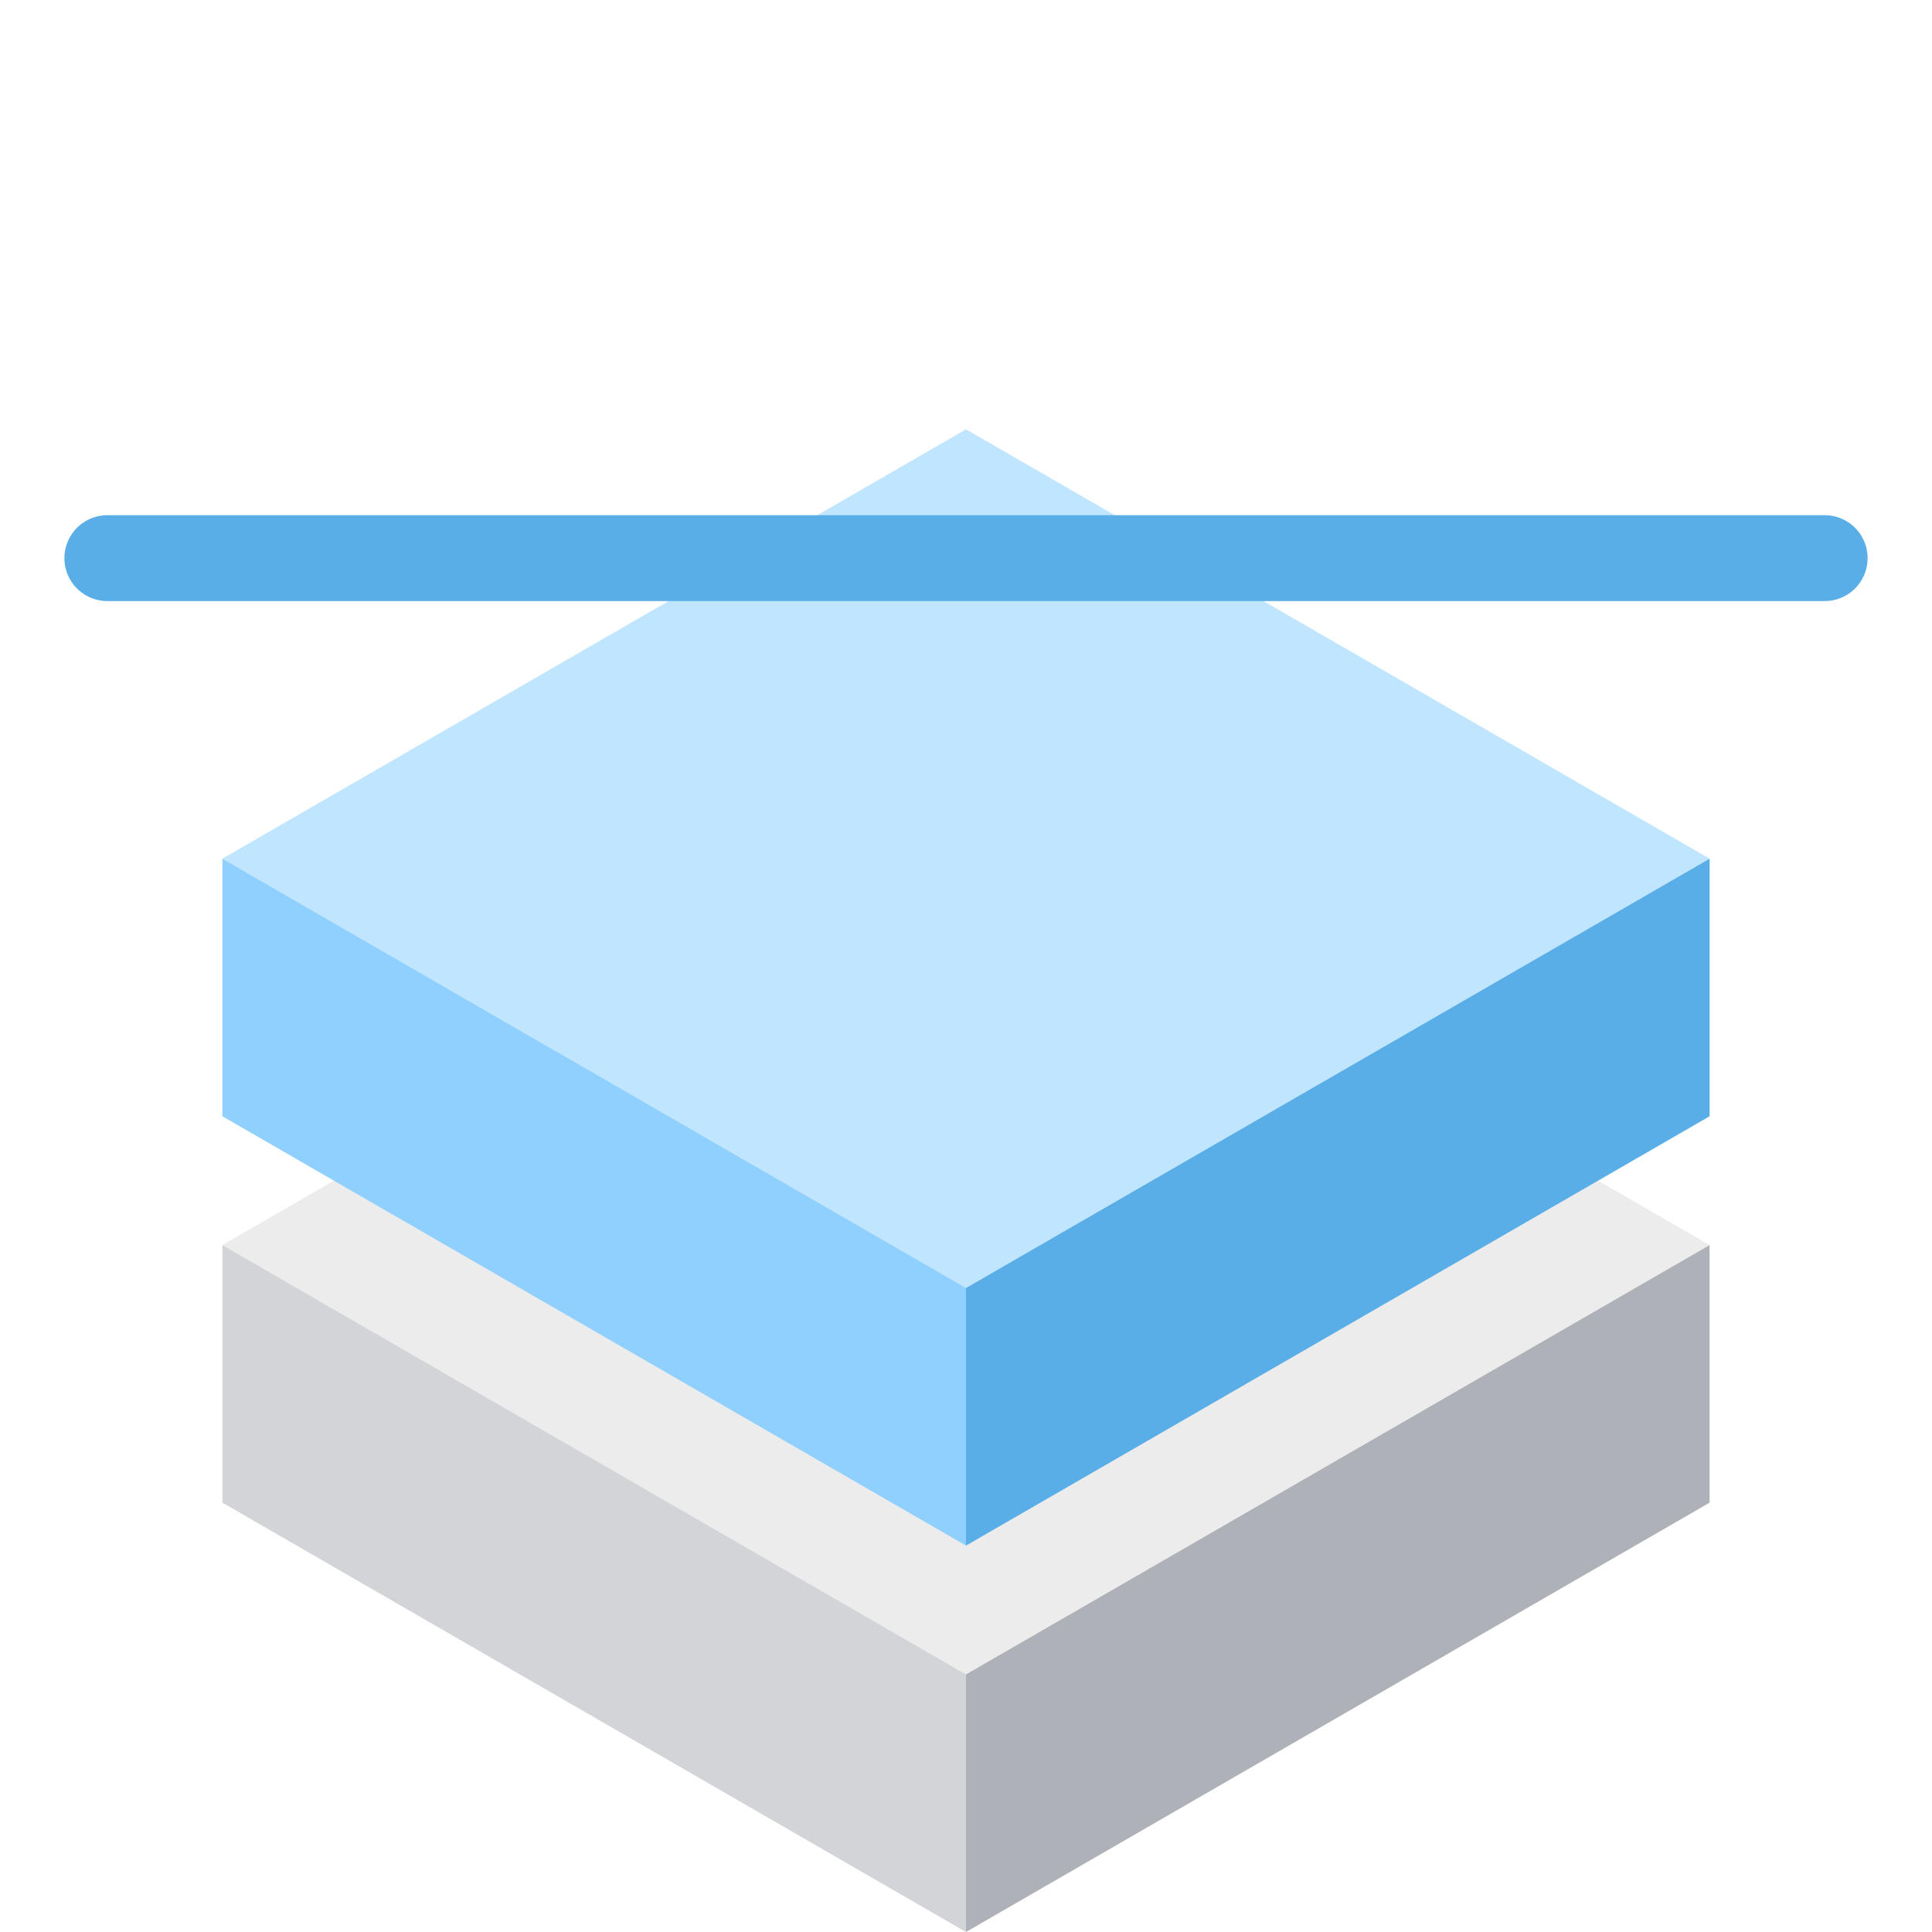
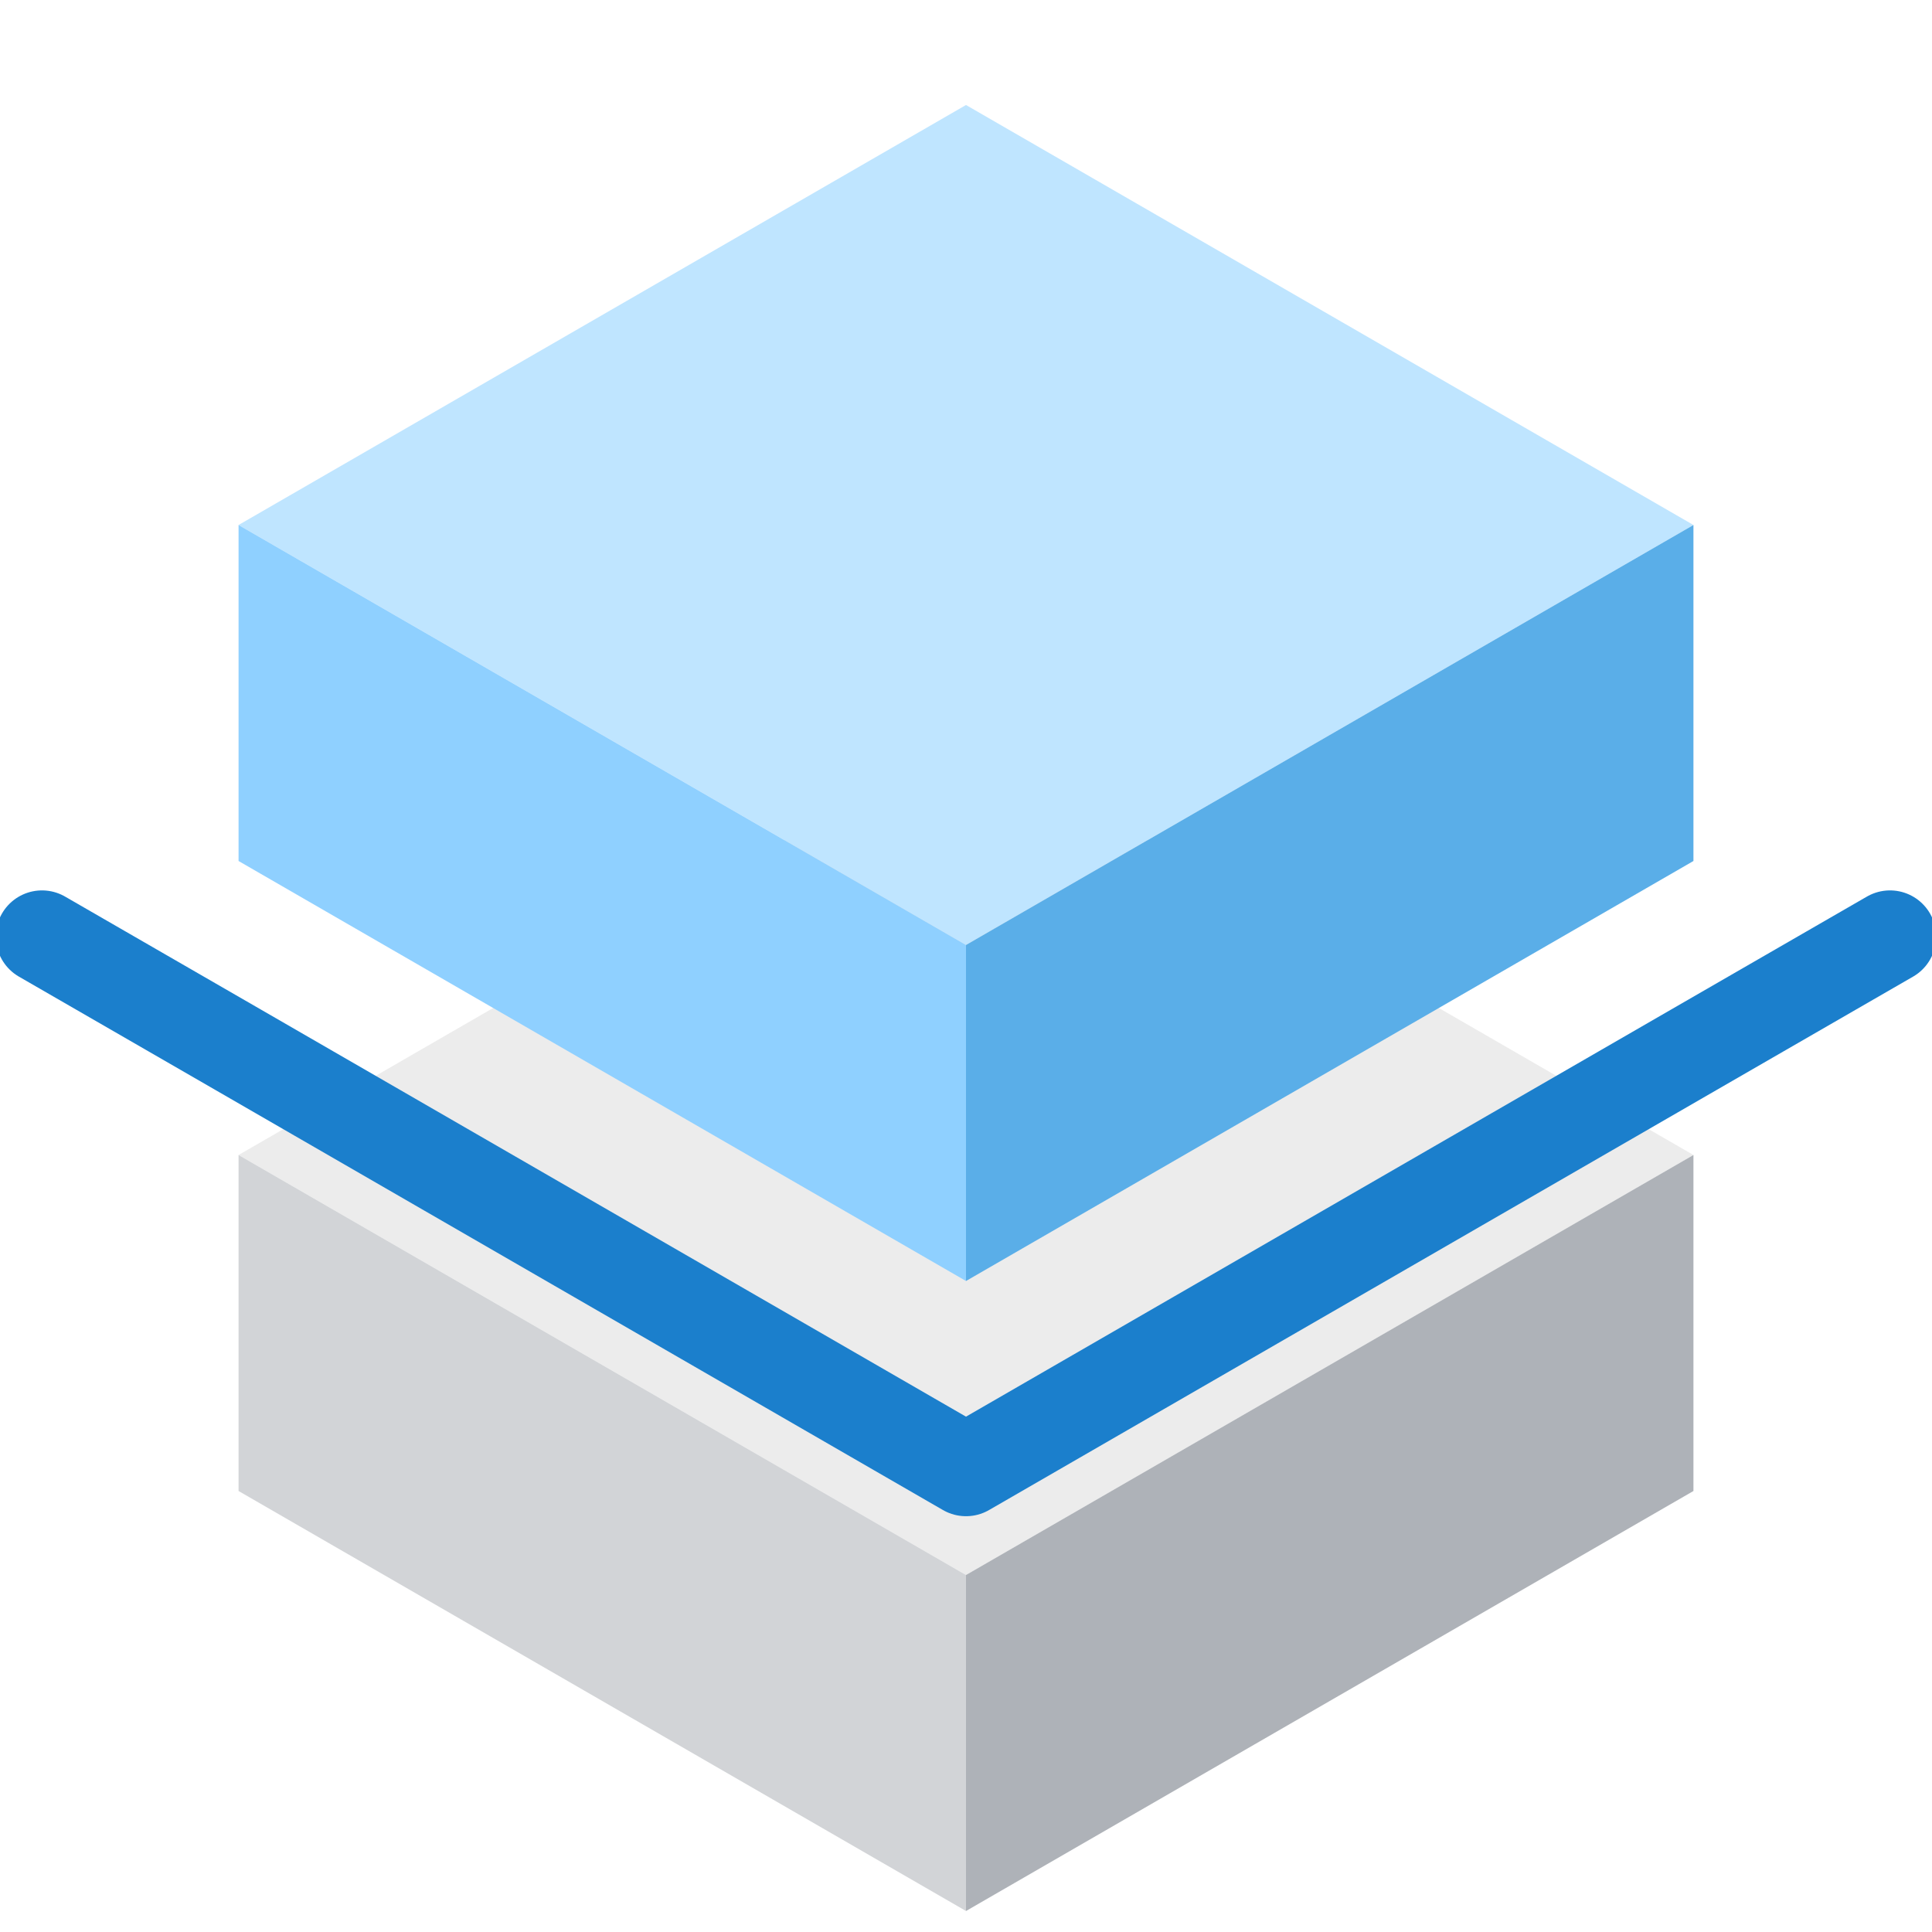
- <svg xmlns="http://www.w3.org/2000/svg" width="48" height="48" viewBox="1.50 13.00 45.00 45.00">
-   <polygon points="24.00,32.00 41.32,42.00 24.00,52.00 6.68,42.00" fill="#ececec" />
-   <polygon points="6.68,48.00 24.00,58.00 24.00,52.00 6.68,42.00" fill="#d2d4d7" />
-   <polygon points="41.32,48.00 24.00,58.00 24.00,52.00 41.32,42.00" fill="#aeb2b8" />
-   <polygon points="24.00,23.00 41.32,33.00 24.00,43.00 6.68,33.00" fill="#bfe5ff" />
-   <polygon points="6.68,39.00 24.00,49.00 24.00,43.00 6.68,33.00" fill="#8fd0ff" />
-   <polygon points="41.32,39.00 24.00,49.00 24.00,43.00 41.32,33.00" fill="#5aaee8" />
-   <line x1="4.00" y1="26.00" x2="44.00" y2="26.00" stroke="#5aaee8" stroke-width="2.00" stroke-linecap="round" />
+ <svg xmlns="http://www.w3.org/2000/svg" width="48" height="48" viewBox="1.00 13.50 46.00 46.00">
+   <polygon points="24.00,31.00 41.32,41.00 24.00,51.00 6.68,41.00" fill="#ececec" />
+   <polygon points="6.68,49.00 24.00,59.00 24.00,51.00 6.68,41.00" fill="#d2d4d7" />
+   <polygon points="41.32,49.00 24.00,59.00 24.00,51.00 41.32,41.00" fill="#aeb2b8" />
+   <polygon points="24.00,16.00 41.32,26.00 24.00,36.00 6.68,26.00" fill="#bfe5ff" />
+   <polygon points="6.68,34.00 24.00,44.00 24.00,36.00 6.68,26.00" fill="#8fd0ff" />
+   <polygon points="41.32,34.00 24.00,44.00 24.00,36.00 41.32,26.00" fill="#5aaee8" />
+   <polyline points="2.00,35.80 6.68,38.50 24.00,48.50 41.32,38.50 46.00,35.80" fill="none" stroke="#1b7fcc" stroke-width="2.20" stroke-linejoin="round" stroke-linecap="round" />
</svg>
